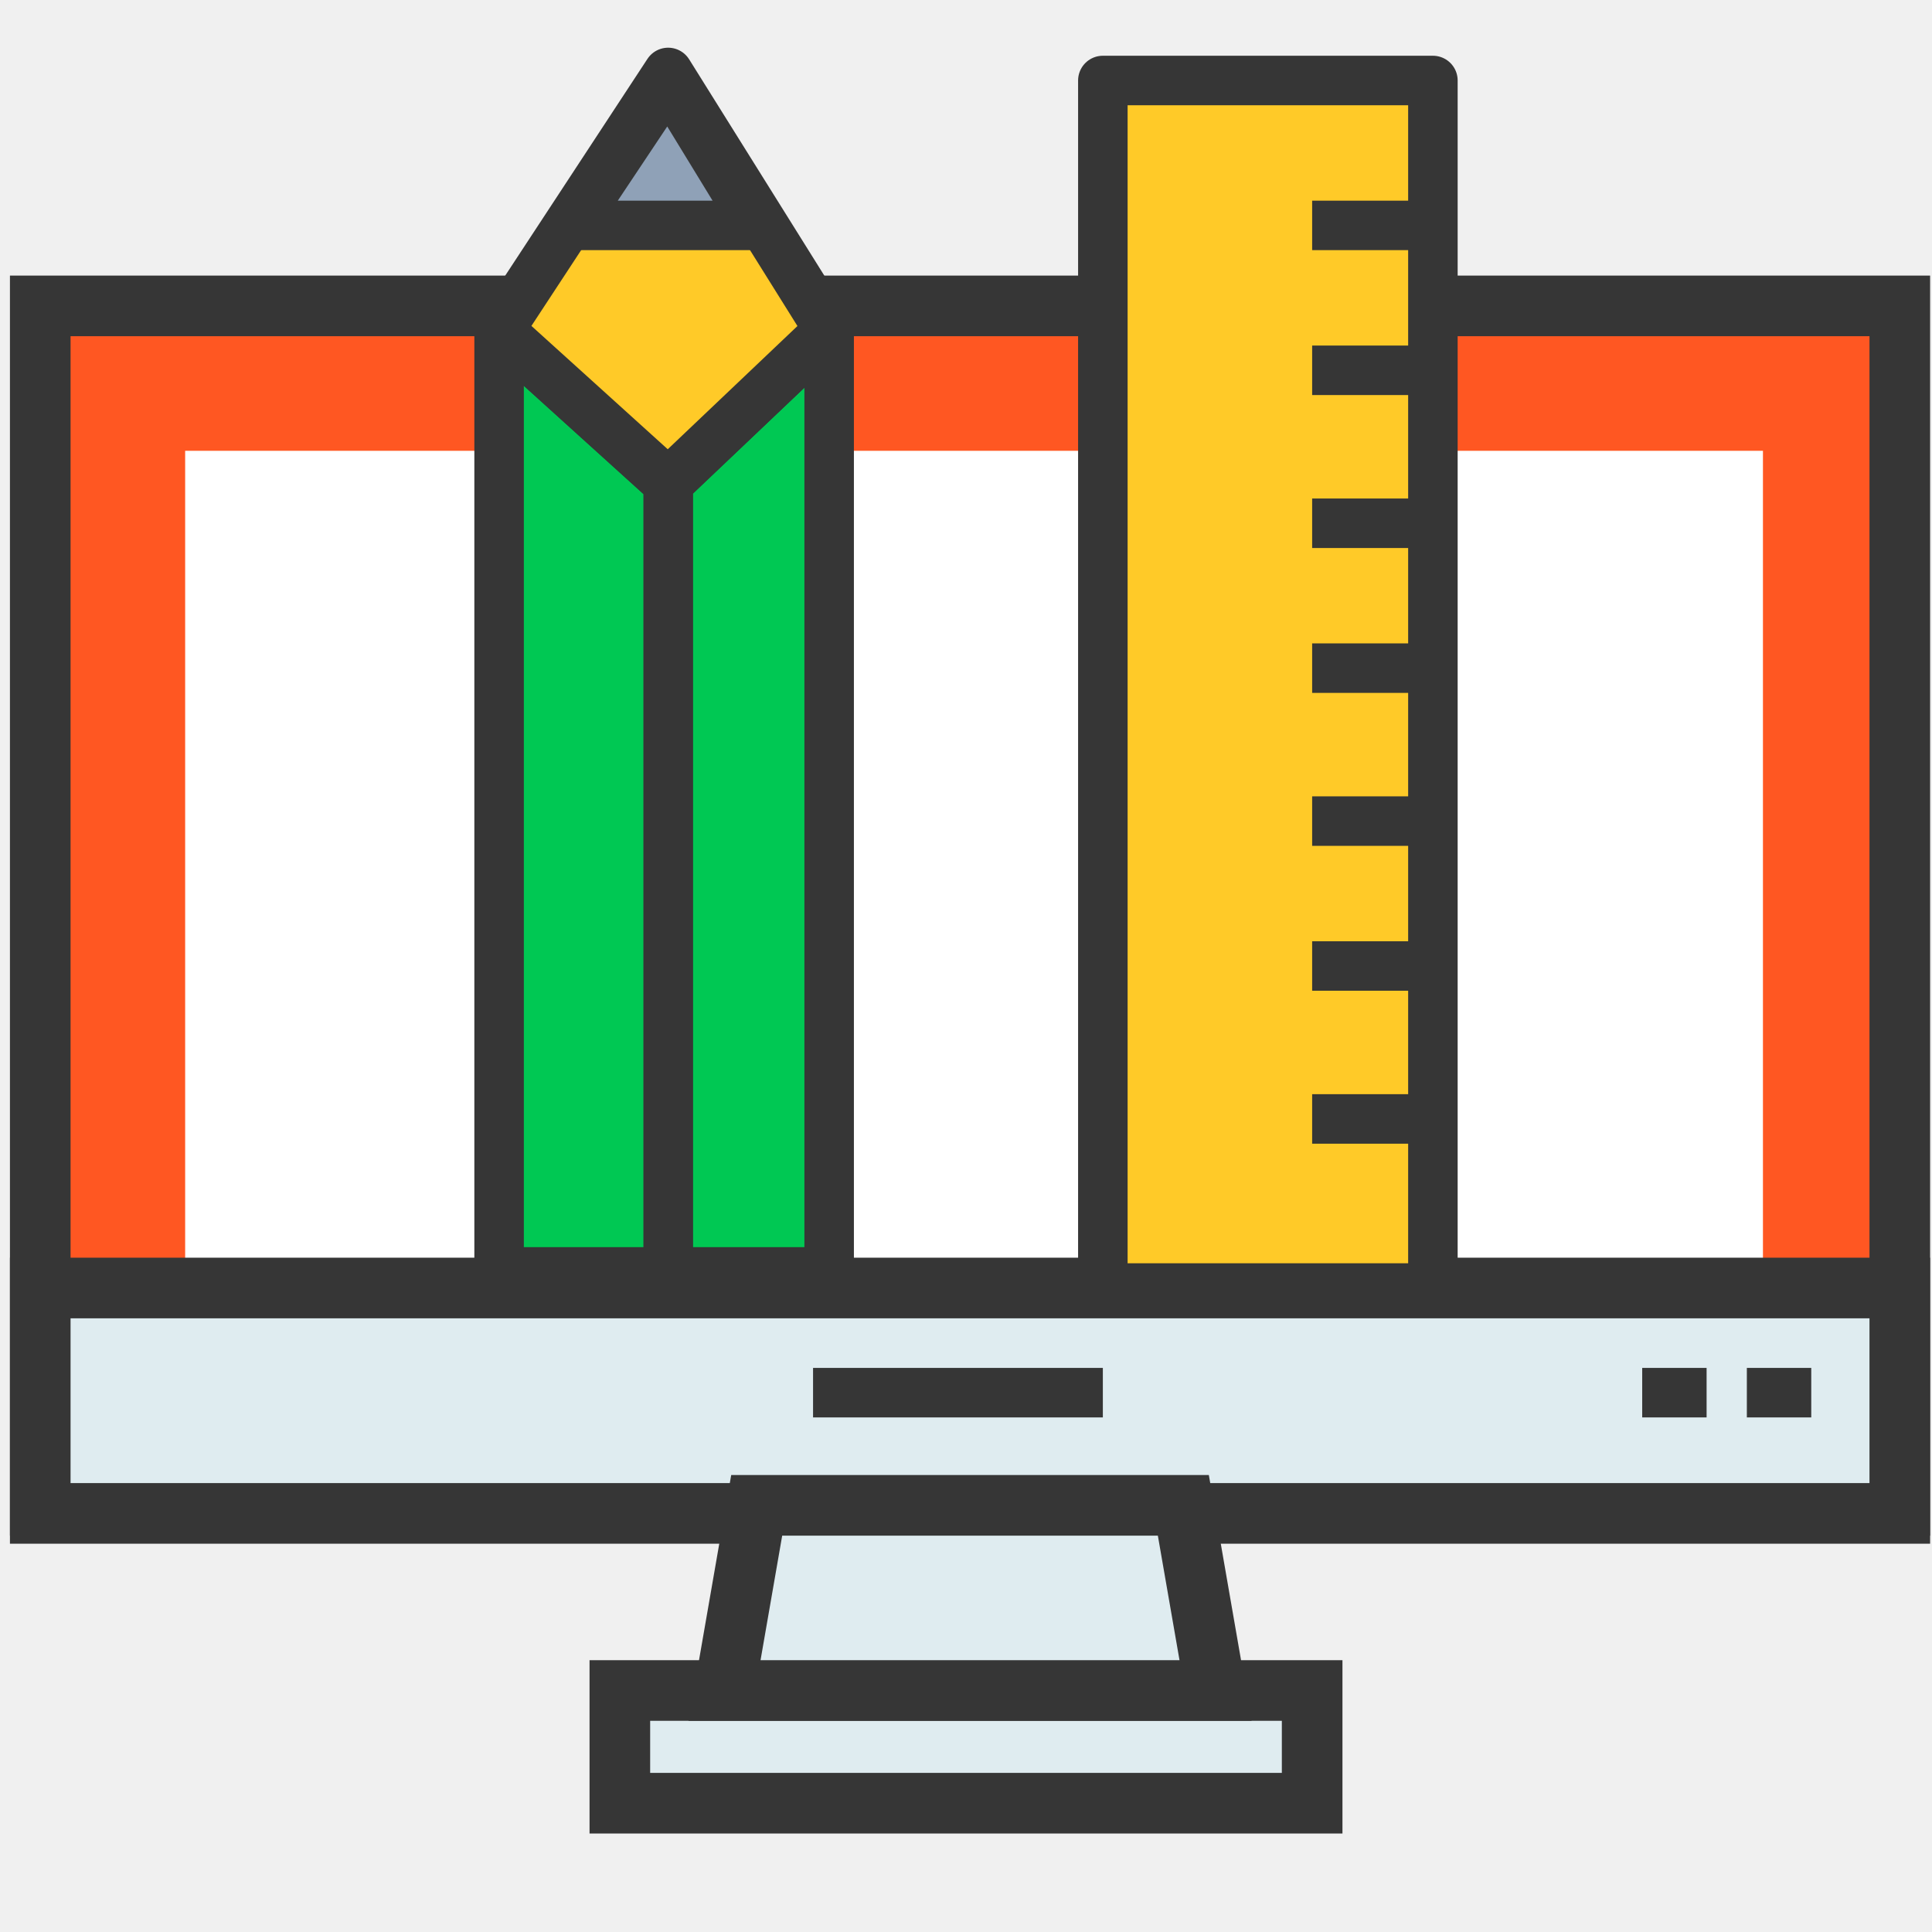
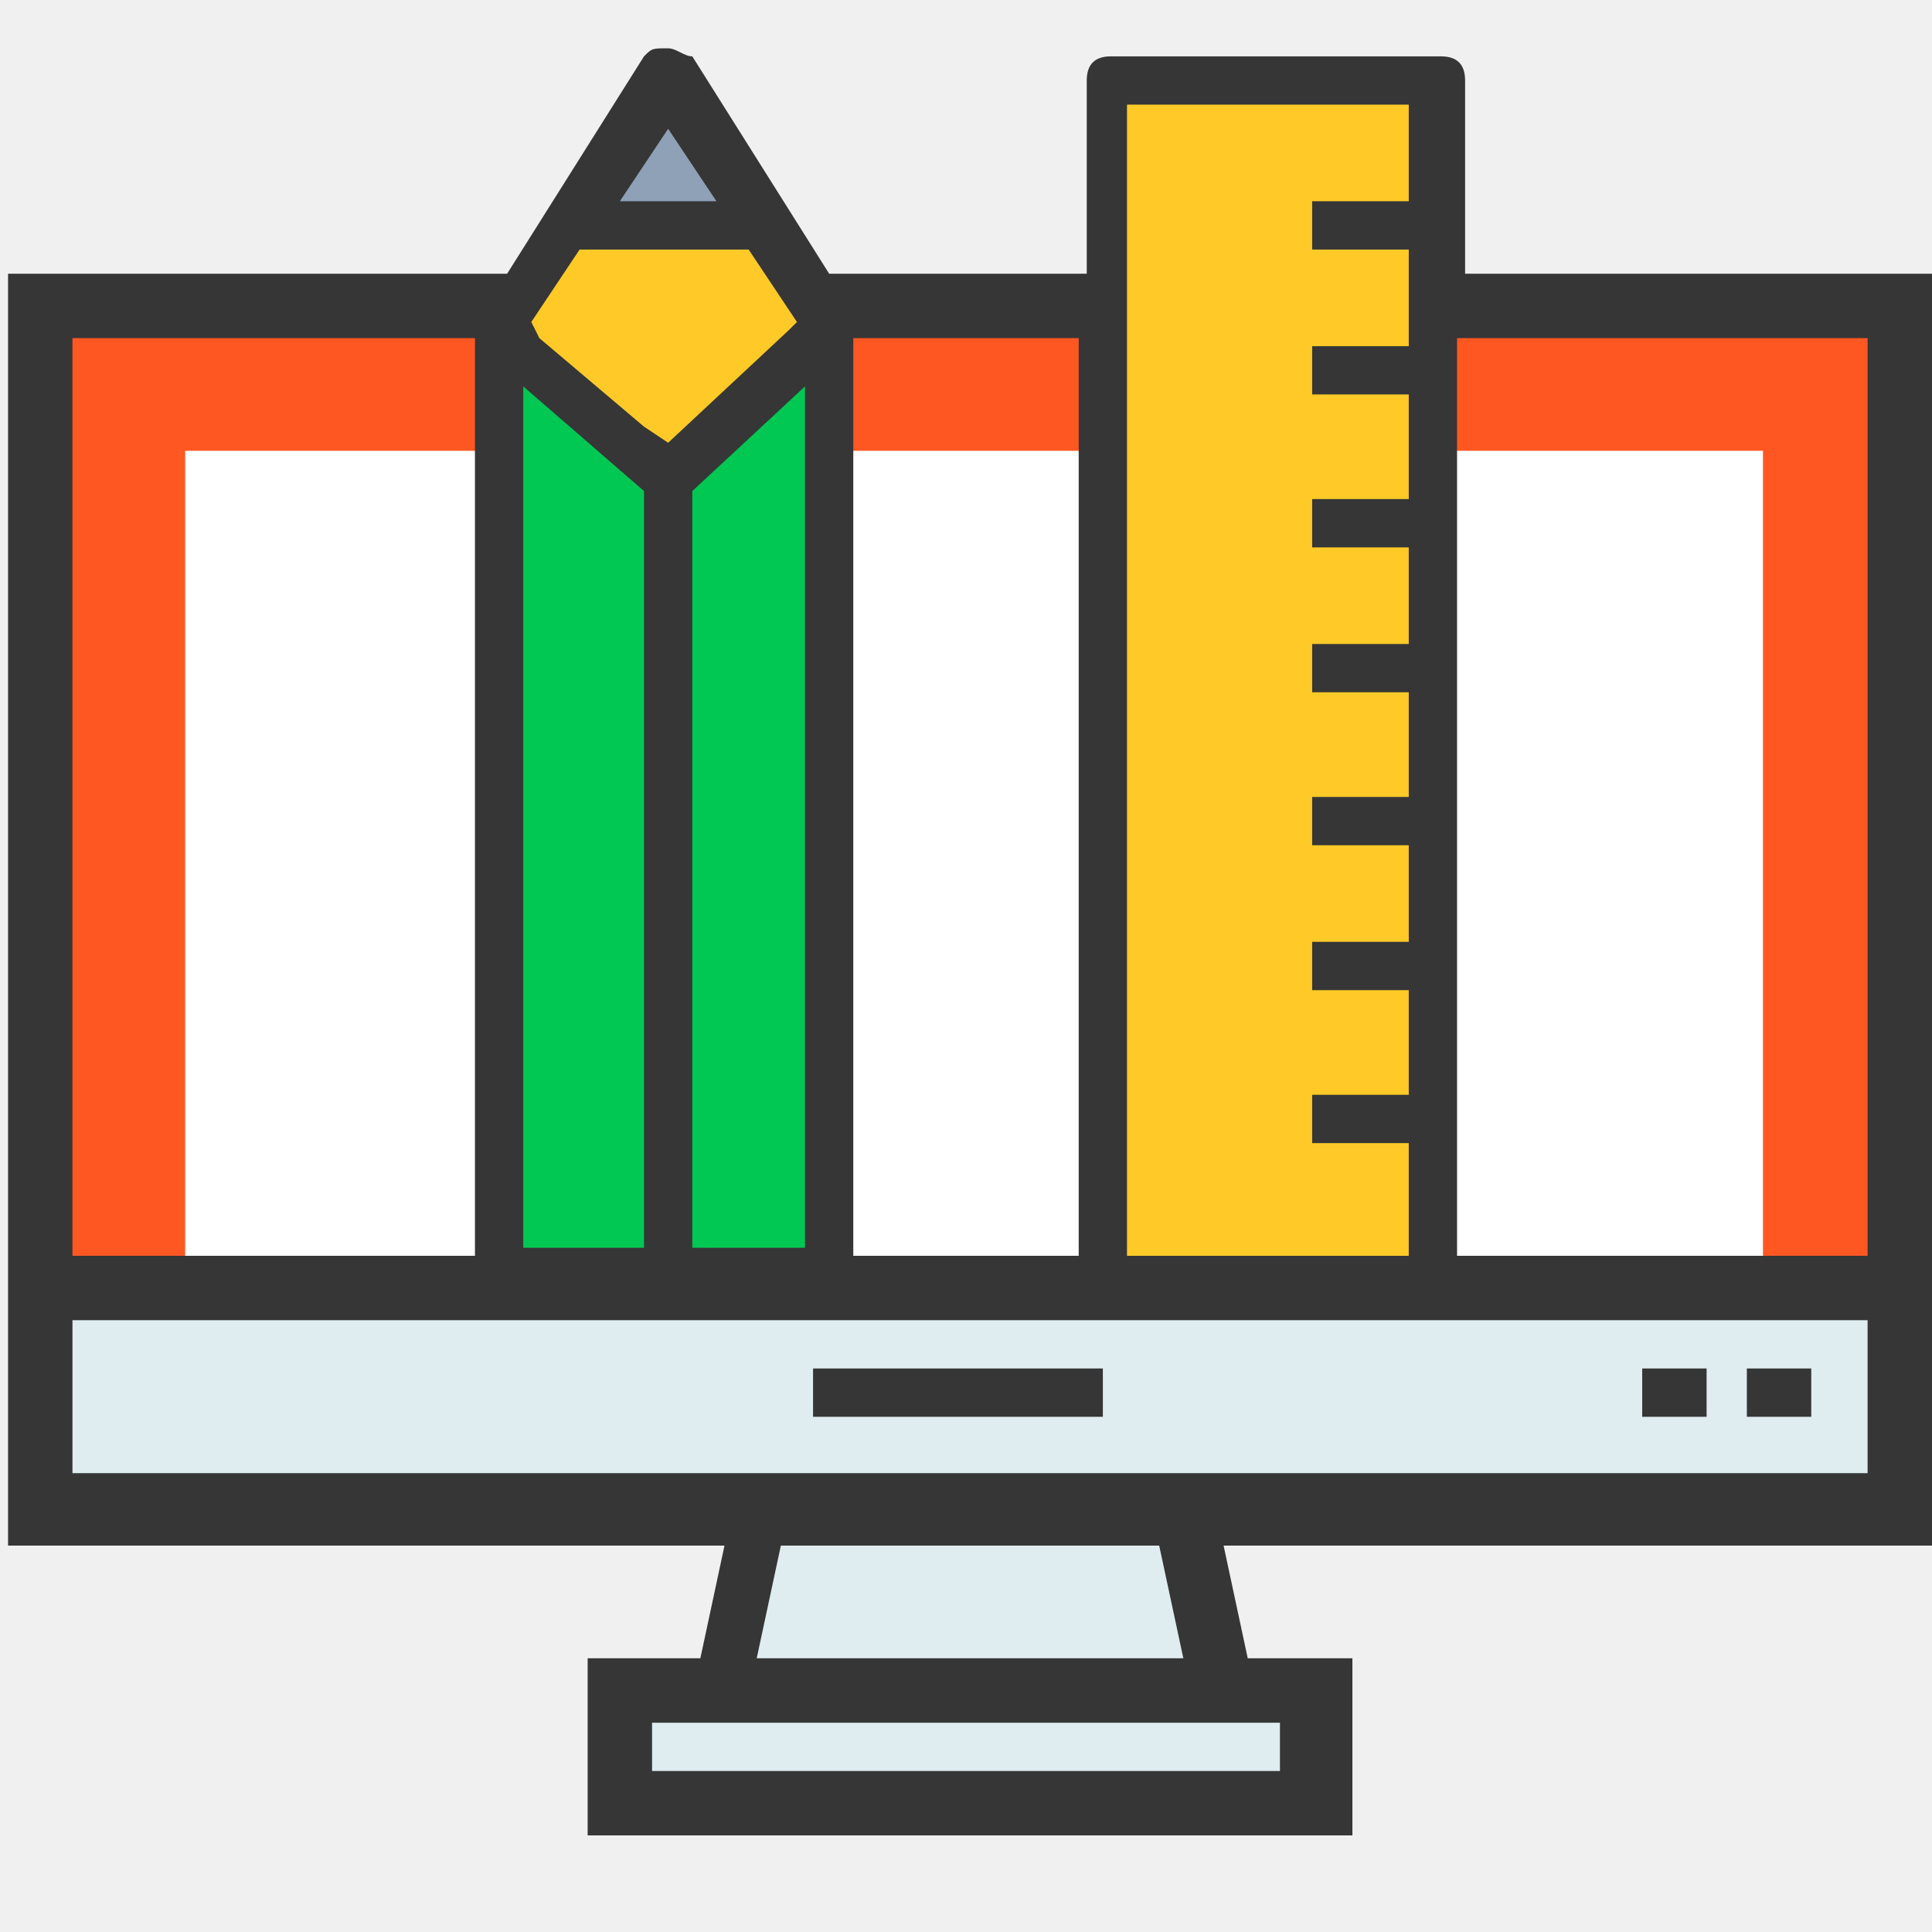
<svg xmlns="http://www.w3.org/2000/svg" version="1.1" id="Layer_2_1_" x="0px" y="0px" viewBox="0 0 24 24" style="enable-background:new 0 0 24 24;" xml:space="preserve">
  <style type="text/css">
- 	.st0{fill:#FF5722;stroke:#363636;stroke-width:0.753;stroke-miterlimit:10;}
+ 	.st0{fill:#FF5722;}
	.st1{fill:#FFFFFF;}
- 	.st2{fill:#DFECF0;stroke:#363636;stroke-width:0.753;stroke-miterlimit:10;}
- 	.st3{fill:#00C853;stroke:#363636;stroke-width:0.615;stroke-linejoin:round;}
- 	.st4{fill:#FFCA28;stroke:#363636;stroke-width:0.615;stroke-linejoin:round;}
- 	.st5{fill:#8FA1B7;stroke:#363636;stroke-width:0.615;stroke-linejoin:round;}
- 	.st6{fill:none;stroke:#363636;stroke-width:0.615;stroke-linejoin:round;}
+ 	.st2{fill:#DFECF0;}
+ 	.st3{fill:#00C853;}
+ 	.st4{fill:#FFCA28;}
+ 	.st5{fill:#8FA1B7;}
+ 	.st6{fill:#363636;}
</style>
-   <rect x="0.5" y="3.8" class="st0" width="23.1" height="14.9" />
-   <rect x="2.3" y="5.6" class="st1" width="19.6" height="13.1" />
-   <rect x="0.5" y="16" class="st2" width="23.1" height="2.8" />
-   <rect x="7.7" y="21" class="st2" width="8.6" height="1.4" />
-   <polygon class="st2" points="15.1,21 9,21 9.4,18.7 14.7,18.7 " />
-   <polygon class="st3" points="10.3,15.8 8.3,15.8 8.3,6 10.3,4.1 " />
-   <polygon class="st3" points="8.3,15.8 6.2,15.8 6.2,4.1 8.3,6 " />
+   <rect id="red" x="0.5" y="3.8" class="st0" width="23.1" height="14.9" />
+   <rect id="w" x="2.3" y="5.6" class="st1" width="19.6" height="13.1" />
+   <path id="body" class="st2" d="M23.6,18.8h-8.9l0.4,2.2h1.2v1.4H7.7V21H9l0.4-2.2H0.5V16h23.1V18.8z" />
+   <path id="green" class="st3" d="M10.3,4.1v11.7h-2H6.2V4.1L8.3,6L10.3,4.1z" />
  <polygon class="st4" points="6.2,4.1 8.3,6 10.3,4.1 8.3,0.9 " />
  <polygon class="st5" points="9.4,2.8 7.1,2.8 8.3,1 " />
  <rect x="13.7" y="1" class="st4" width="4.1" height="15" />
-   <line class="st6" x1="16.3" y1="2.8" x2="17.9" y2="2.8" />
-   <line class="st6" x1="16.3" y1="4.6" x2="17.9" y2="4.6" />
-   <line class="st6" x1="16.3" y1="6.5" x2="17.9" y2="6.5" />
-   <line class="st6" x1="16.3" y1="8.3" x2="17.9" y2="8.3" />
-   <line class="st6" x1="16.3" y1="10.2" x2="17.9" y2="10.2" />
-   <line class="st6" x1="16.3" y1="12" x2="17.9" y2="12" />
-   <line class="st6" x1="16.3" y1="13.9" x2="17.9" y2="13.9" />
-   <line class="st6" x1="10.1" y1="17.3" x2="13.7" y2="17.3" />
-   <line class="st6" x1="20.4" y1="17.3" x2="21.2" y2="17.3" />
-   <line class="st6" x1="21.7" y1="17.3" x2="22.5" y2="17.3" />
+   <path class="st6" d="M22.5,17.6h-0.8V17h0.8V17.6z M24,3.4v12.2v3.5v0.1h-8.8l0.3,1.4h1.3v2.2H7.3v-2.2h1.4l0.3-1.4H0.1v-0.1v-3.5  V3.4h6.2L8,0.7c0.1-0.1,0.1-0.1,0.3-0.1c0.1,0,0.2,0.1,0.3,0.1l1.7,2.7h3.2V1c0-0.2,0.1-0.3,0.3-0.3h4.1c0.2,0,0.3,0.1,0.3,0.3v2.4  H24z M14,15.6h3.5v-1.4h-1.2v-0.6h1.2v-1.3h-1.2v-0.6h1.2v-1.2h-1.2V9.9h1.2V8.6h-1.2V8h1.2V6.8h-1.2V6.2h1.2V4.9h-1.2V4.3h1.2V3.1  h-1.2V2.5h1.2V1.3H14V15.6z M10.6,15.6h2.8V4.2h-2.8V15.6z M7.7,2.5h1.2L8.3,1.6L7.7,2.5z M6.7,4.2L8,5.3l0.3,0.2l1.5-1.4l0.1-0.1  L9.5,3.4L9.3,3.1H7.2L6.6,4L6.7,4.2z M8.6,6.1v9.4H10V4.8L8.6,6.1z M6.5,15.5H8V6.1L6.5,4.8V15.5z M0.9,15.6h5V4.2h-5V15.6z   M8.6,21.4H8.1V22h7.8v-0.6h-0.4H8.6z M14.7,20.6l-0.3-1.4H9.7l-0.3,1.4H14.7z M23.2,16.4H0.9v1.9h8.2H15h8.2V16.4z M23.2,4.2h-5.1  v11.4h5.1V4.2z M13.7,17h-3.6v0.6h3.6V17z M21.2,17h-0.8v0.6h0.8V17z" />
</svg>
